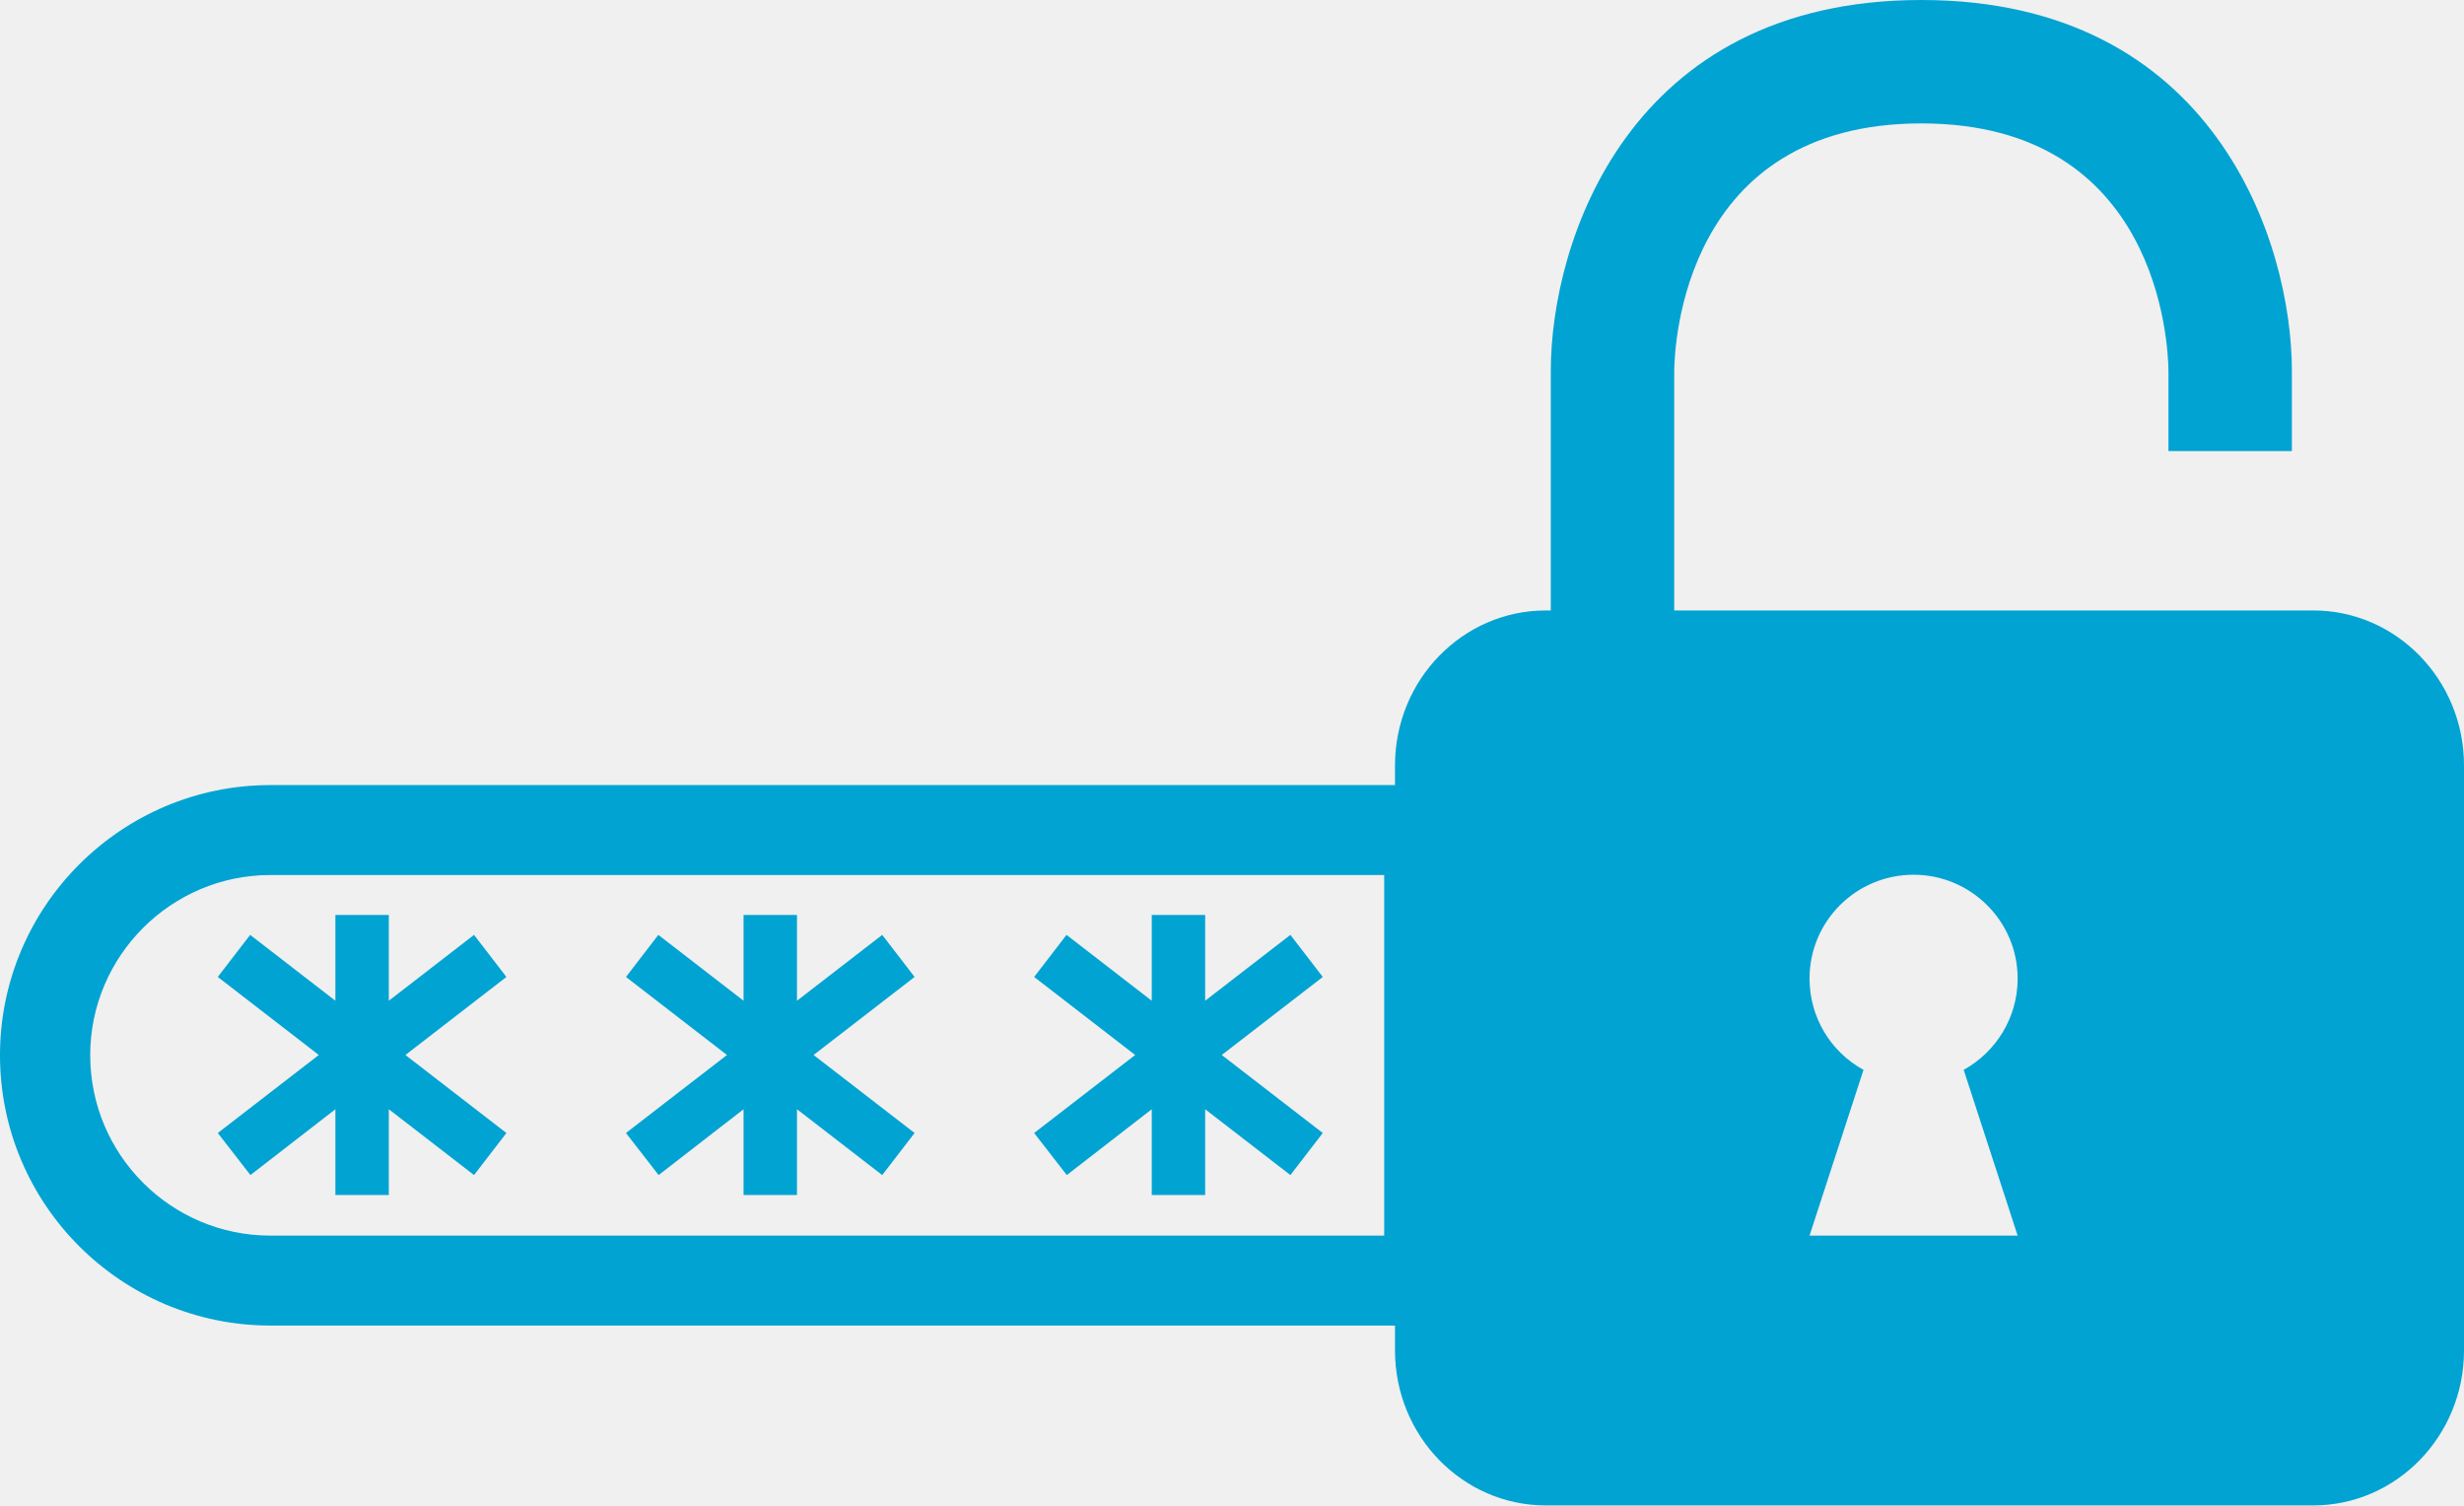
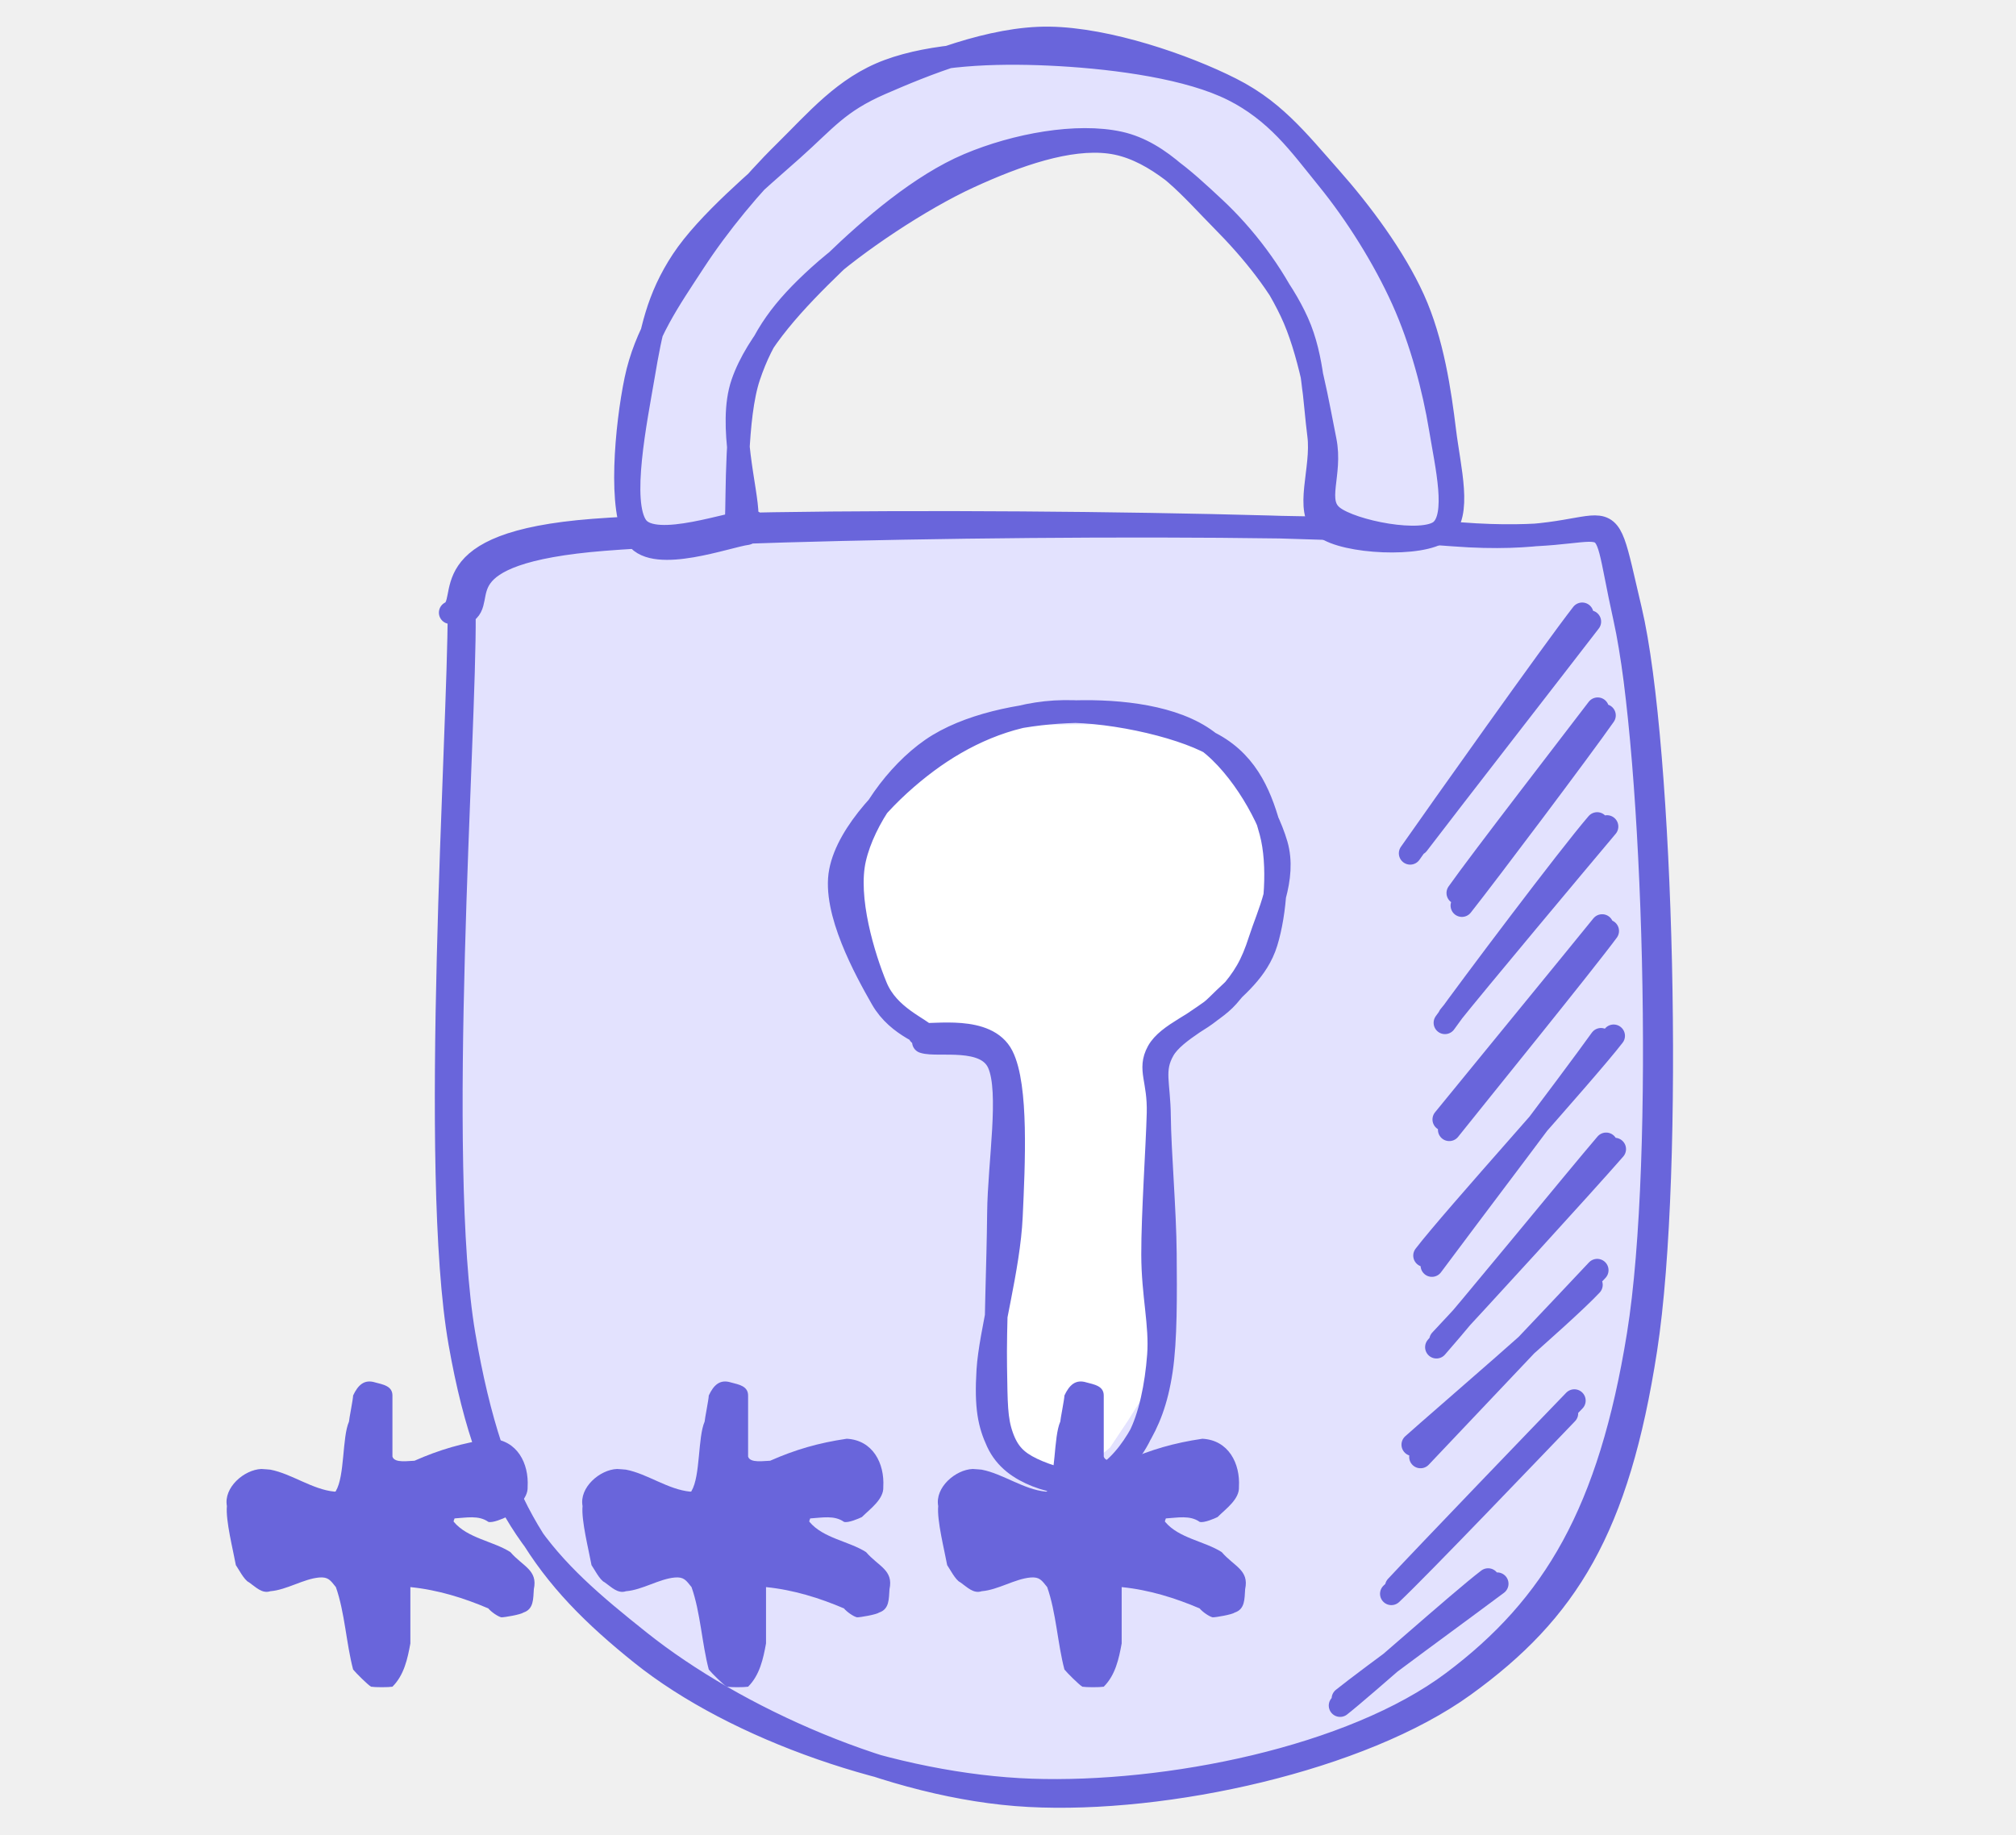
- <svg xmlns="http://www.w3.org/2000/svg" width="178pt" height="108.751pt" version="1.1" viewBox="0 0 178 108.751" id="svg4">
-   <defs id="defs4" />
-   <g fill="#00a3d2" id="g4" transform="matrix(0.1665924,0,0,0.1665924,-11.91499,-37.48329)">
-     <path d="M 1074.6,489.72 H 797.52 v -103.8 c 0.121,-11.16 3.961,-107.4 107.16,-107.4 103.2,0 107.04,96.238 107.16,107.28 v 34.801 h 53.52 V 385.8 C 1065.36,330.12 1031.758,225 904.68,225 777.6,225 744,330.12 744,385.8 v 103.92 h -2.16 c -36.121,0 -65.398,30.121 -65.398,67.199 v 8.52 h -487.68 c -64.559,0 -117.24,52.559 -117.24,117.12 0,64.801 52.68,117.24 117.24,117.24 h 487.68 v 10.801 c 0,37.078 29.281,67.199 65.398,67.199 h 332.76 c 36.121,0 65.398,-30.121 65.398,-67.199 v -253.68 c 0,-37.082 -29.281,-67.203 -65.398,-67.203 z M 671.76,760.8 h -483 c -43.078,0 -78.121,-35.039 -78.121,-78.238 0,-42.961 35.039,-78.121 78.121,-78.121 h 483 z m 274.68,0 H 856.202 L 879.6,688.921 c -14.039,-7.68 -23.398,-22.559 -23.398,-39.602 0,-24.84 20.16,-45 45.121,-45 24.84,0 45.121,20.16 45.121,45 0,17.039 -9.48,31.922 -23.398,39.602 z" id="path1" />
-     <path d="m 247.32,682.48 43.801,33.828 -14.043,18.238 -36.957,-28.547 v 37.199 h -23.16 v -37.199 l -36.84,28.547 -14.16,-18.238 43.801,-33.828 -43.801,-33.84 14.039,-18.242 36.961,28.562 v -37.199 h 23.16 v 37.199 l 36.957,-28.562 14.043,18.242 z" id="path2" />
-     <path d="m 424.32,682.48 43.801,33.828 -14.043,18.238 -36.957,-28.547 v 37.199 h -23.16 v -37.199 l -36.84,28.547 -14.16,-18.238 43.801,-33.828 -43.801,-33.84 14.039,-18.242 36.961,28.562 v -37.199 h 23.16 v 37.199 l 36.957,-28.562 14.043,18.242 z" id="path3" />
-     <path d="m 601.32,682.48 43.801,33.828 -14.043,18.238 -36.957,-28.547 v 37.199 h -23.16 v -37.199 l -36.84,28.547 -14.16,-18.238 43.801,-33.828 -43.801,-33.84 14.039,-18.242 36.961,28.562 v -37.199 h 23.16 v 37.199 l 36.957,-28.562 14.043,18.242 z" id="path4" />
-   </g>
+ <svg xmlns="http://www.w3.org/2000/svg" width="178" height="162" viewBox="0 0 178 162" fill="none">
+   <path fill-rule="evenodd" clip-rule="evenodd" d="M40.333 54.382L38.555 94.313L39.773 111.754L40.128 118.907L41.083 123.59L44.35 131.942L48.944 137.693L52.547 143.333L58.554 147.755L62.536 150.239L72.363 154.486L83.15 156.361L91.121 158.708L101.174 157.525L110.808 156.719L115.983 154.049L124.511 151.377L129.276 148.71L133.701 143.947L139.666 135.877L142.001 128.136L145.746 118.192L145.188 111.065L145.489 94.368L145.873 75.255L143.227 59.778L142.022 47.469L138.595 46.834L102.952 45.47L56.917 46.75L46.072 49.121L41.932 50.682L39.568 53.43" fill="#E3E2FE" />
+   <path d="M41.001 54.286C41.086 64.88 38.377 102.581 40.978 117.876C43.579 133.17 48.265 139.346 56.612 146.047C64.96 152.746 79.121 157.662 91.065 158.078C103.009 158.492 119.347 155.242 128.277 148.543C137.206 141.842 142.112 133.527 144.641 117.874C147.169 102.221 146.061 66.413 143.446 54.622C140.83 42.829 143.97 48.286 128.948 47.124C113.925 45.962 67.961 46.477 53.305 47.648C38.649 48.82 43.205 53.068 41.016 54.152M40.526 53.98C40.54 64.614 37.925 103.418 40.592 118.587C43.257 133.755 48.147 138.325 56.525 144.991C64.901 151.655 78.726 157.935 90.854 158.577C102.981 159.221 120.212 155.413 129.289 148.844C138.368 142.277 142.872 134.995 145.321 119.168C147.767 103.343 146.805 65.87 143.977 53.884C141.148 41.898 143.615 48.429 128.348 47.251C113.081 46.072 67.14 45.673 52.374 46.816C37.607 47.956 41.778 53.091 39.752 54.102" stroke="#6965DB" stroke-width="2" stroke-linecap="round" />
+   <path fill-rule="evenodd" clip-rule="evenodd" d="M64.793 45.726L66.36 36.696L65.598 34.45L67.338 30.767L70.42 26.505L74.816 21.06L81.909 16.913L89.942 14.495L95.613 12.853L97.755 13.213L103.819 15.269L106.552 18.581L109.967 22.379L114.45 27.239L114.904 34.394L117.153 38.921L116.031 44.501L116.765 45.545L118.863 47.356L126.164 47.678L127.744 46.78L128.76 44.705L123.882 25.823L120.641 20.483L116.351 15.876L112.809 11.073L108.617 7.366L101.352 5.43L93.263 3.311L84.245 5.143L77.73 7.862L76.001 8.098L62.117 19.853L59.537 24.56L55.773 32.322L55.037 39.528L56.063 44.893L56.564 47.172L59.64 46.864L66.165 46.039" fill="#E3E2FE" />
+   <path d="M65.004 46.011C65.117 43.823 64.924 36.849 66.142 33.241C67.361 29.631 69.08 27.286 72.314 24.353C75.548 21.422 81.273 17.609 85.544 15.645C89.816 13.681 94.332 12.115 97.942 12.566C101.555 13.016 104.544 15.857 107.219 18.348C109.893 20.839 112.356 24.087 113.986 27.512C115.618 30.934 116.389 35.868 117.006 38.886C117.622 41.904 115.992 44.289 117.69 45.618C119.388 46.949 125.617 48.172 127.195 46.867C128.773 45.561 127.717 41.189 127.157 37.788C126.597 34.387 125.494 30.125 123.838 26.46C122.183 22.796 119.746 18.903 117.222 15.798C114.698 12.693 112.791 9.909 108.696 7.836C104.601 5.762 97.808 3.429 92.655 3.353C87.501 3.278 81.553 5.743 77.771 7.387C73.991 9.031 72.888 10.617 69.967 13.218C67.043 15.822 62.431 19.677 60.238 23.003C58.049 26.328 57.482 29.252 56.819 33.175C56.153 37.096 54.65 44.39 56.252 46.533C57.851 48.673 64.776 45.98 66.427 46.025M65.97 45.51C65.984 43.348 64.265 37.553 65.542 33.846C66.817 30.136 70.296 26.479 73.626 23.259C76.955 20.039 81.318 16.302 85.521 14.528C89.722 12.752 95.108 11.79 98.838 12.611C102.569 13.432 105.283 16.807 107.903 19.449C110.526 22.09 113.146 25.303 114.567 28.466C115.987 31.628 116.03 35.405 116.425 38.42C116.82 41.433 115.124 45.143 116.937 46.551C118.751 47.96 125.539 48.297 127.31 46.876C129.081 45.458 127.978 41.443 127.562 38.035C127.145 34.627 126.501 30.165 124.81 26.43C123.116 22.692 120.195 18.759 117.413 15.619C114.63 12.482 112.247 9.393 108.117 7.589C103.987 5.785 97.578 5.021 92.633 4.795C87.689 4.569 82.35 4.788 78.451 6.235C74.548 7.681 72.088 10.654 69.228 13.47C66.368 16.285 63.472 19.787 61.29 23.132C59.107 26.479 56.976 29.49 56.129 33.547C55.285 37.604 54.577 45.213 56.212 47.476C57.849 49.741 64.267 47.342 65.945 47.13" stroke="#6965DB" stroke-width="2" stroke-linecap="round" />
+   <path d="M140.37 54.896C137.884 58.132 127.704 71.229 125.185 74.543M139.697 54.209C137.098 57.547 127.005 71.788 124.51 75.356" stroke="#6965DB" stroke-width="2" stroke-linecap="round" />
+   <path d="M141.663 63.176C139.661 66.041 131.311 77.15 129.077 79.973M141.065 62.591C139.021 65.279 130.631 76.136 128.717 78.862" stroke="#6965DB" stroke-width="2" stroke-linecap="round" />
+   <path d="M141.888 72.992C139.475 75.859 130.268 86.848 127.966 89.746M141.02 72.726C138.503 75.65 129.775 87.248 127.58 90.324" stroke="#6965DB" stroke-width="2" stroke-linecap="round" />
+   <path d="M141.948 82.215C139.815 85.106 130.308 96.821 127.961 99.771M141.459 81.737C139.298 84.412 129.816 95.989 127.479 98.861" stroke="#6965DB" stroke-width="2" stroke-linecap="round" />
+   <path d="M141.357 91.784C138.885 95.248 128.808 108.535 126.428 111.76M142.474 91.476C139.917 94.792 128.38 107.493 125.781 110.883" stroke="#6965DB" stroke-width="2" stroke-linecap="round" />
+   <path d="M142.568 101.479C140.028 104.403 129.867 115.528 127.195 118.356M141.811 101.018C139.212 104.055 129.477 115.975 126.828 118.97" stroke="#6965DB" stroke-width="2" stroke-linecap="round" />
+   <path d="M141.023 112.172C138.591 114.775 128.028 125.905 125.422 128.664M140.51 113.465C138.008 116.147 127.36 125.233 124.742 127.582" stroke="#6965DB" stroke-width="2" stroke-linecap="round" />
+   <path d="M139.004 123.69C136.501 126.275 125.952 137.248 123.287 140.108M138.343 124.817C135.805 127.454 125.487 138.261 122.848 140.75" stroke="#6965DB" stroke-width="2" stroke-linecap="round" />
+   <path d="M132.192 139.862C129.854 141.624 120.87 148.168 118.574 150.012M131.39 139.496C128.97 141.333 120.524 148.89 118.322 150.621" stroke="#6965DB" stroke-width="2" stroke-linecap="round" />
+   <path fill-rule="evenodd" clip-rule="evenodd" d="M82.635 92.312L78.277 89.015L78.672 88.878L75.628 79.686L74.492 76.052L75.038 74.107L78.625 69.544L83.618 65.186L86.692 64.071L93.777 63.986L99.918 63.928L103.905 64.421L106.038 66.068L109.333 67.639L110.251 69.448L112.438 73.188L112.702 81.928L111.674 82.93L110.907 85.557L107.828 89.234L101.273 92.919L102.785 120.401L99.549 125.521L98.006 127.838L96.131 129.414L93.17 130.237L92.22 130.033L90.136 129.233L88.833 126.594L87.838 95.255L88.939 93.322L86.041 91.294L80.953 91.155" fill="white" />
+   <path d="M82.821 92.061C82.066 91.433 79.291 90.72 77.854 88.203C76.417 85.687 73.528 80.444 74.196 76.958C74.862 73.472 78.696 69.638 81.852 67.289C85.009 64.939 88.923 63.114 93.135 62.857C97.348 62.603 103.957 63.989 107.132 65.757C110.31 67.526 111.416 70.565 112.196 73.475C112.977 76.384 112.606 80.663 111.82 83.212C111.035 85.764 109.078 87.166 107.481 88.775C105.883 90.384 103.106 91.275 102.233 92.865C101.363 94.455 102.327 95.325 102.25 98.312C102.172 101.3 101.76 107.227 101.767 110.788C101.772 114.349 102.487 116.981 102.285 119.676C102.085 122.374 101.52 125.126 100.556 126.965C99.592 128.805 98.077 130.256 96.501 130.715C94.927 131.171 92.448 130.36 91.11 129.713C89.774 129.066 89.014 128.341 88.481 126.836C87.949 125.331 87.968 123.964 87.914 120.681C87.86 117.397 88.116 111.599 88.158 107.14C88.203 102.68 89.278 96.445 88.172 93.924C87.069 91.402 82.779 92.435 81.532 92.014M82.019 91.607C81.222 90.762 78.454 89.789 77.362 87.157C76.273 84.525 74.662 79.312 75.478 75.815C76.292 72.315 79.143 68.317 82.252 66.16C85.362 64.003 90.169 63.062 94.13 62.874C98.091 62.686 102.925 63.083 106.02 65.033C109.118 66.985 111.834 71.584 112.705 74.58C113.572 77.574 111.949 80.773 111.234 83.008C110.519 85.244 109.835 86.371 108.417 87.992C107.001 89.615 103.738 90.962 102.732 92.736C101.725 94.509 102.351 95.638 102.377 98.63C102.405 101.62 102.866 106.949 102.894 110.682C102.922 114.417 102.955 118.291 102.544 121.038C102.13 123.783 101.408 125.54 100.42 127.161C99.432 128.781 98.1 130.233 96.616 130.759C95.132 131.286 92.935 130.893 91.51 130.322C90.085 129.753 88.777 128.889 88.062 127.335C87.347 125.78 87.013 124.317 87.22 120.998C87.427 117.68 89.087 112.046 89.299 107.422C89.511 102.798 89.849 95.932 88.495 93.251C87.14 90.57 82.48 91.484 81.168 91.332" stroke="#6965DB" stroke-width="2" stroke-linecap="round" />
+   <path d="M28.194 139.31C26.794 139.432 25.332 140.402 23.87 140.523C23.14 140.766 22.591 140.16 21.982 139.735C21.556 139.553 21.008 138.461 20.825 138.219C20.582 136.884 19.912 134.276 20.034 133.002C19.729 131.364 21.556 129.787 23.079 129.727C23.261 129.727 23.809 129.787 23.87 129.787C25.758 130.151 27.585 131.546 29.534 131.728C29.595 131.728 29.656 131.728 29.656 131.668C30.448 130.333 30.204 126.937 30.813 125.542C30.813 125.36 31.178 123.54 31.178 123.237C31.605 122.327 32.153 121.781 33.127 122.084C33.797 122.266 34.65 122.388 34.65 123.237V128.635C34.833 129.242 36.111 128.999 36.599 128.999C38.791 128.028 40.862 127.422 43.359 127.058C45.673 127.179 46.708 129.242 46.586 131.304C46.647 132.396 45.429 133.245 44.699 133.973C44.455 134.094 43.48 134.519 43.115 134.397C42.262 133.791 41.166 134.033 40.131 134.094C40.131 134.155 40.009 134.337 40.07 134.397C41.288 135.853 43.541 136.096 45.064 137.066C46.16 138.34 47.5 138.643 47.135 140.341C47.074 141.191 47.135 142.1 46.221 142.404C45.977 142.586 44.577 142.828 44.272 142.828C43.968 142.768 43.359 142.343 43.115 142.04C40.983 141.13 38.669 140.402 36.233 140.159V145.133C35.99 146.468 35.685 147.923 34.65 148.955C34.284 149.015 33.127 149.015 32.762 148.955C32.457 148.773 31.422 147.741 31.178 147.438C30.569 145.133 30.448 142.404 29.656 140.159C29.169 139.553 28.986 139.25 28.194 139.31Z" fill="#6965DB" />
+   <path d="M59.596 139.31C58.196 139.432 56.734 140.402 55.272 140.523C54.542 140.766 53.993 140.16 53.385 139.735C52.958 139.553 52.41 138.461 52.227 138.219C51.984 136.884 51.314 134.276 51.436 133.002C51.131 131.364 52.958 129.787 54.481 129.727C54.663 129.727 55.212 129.787 55.272 129.787C57.16 130.151 58.987 131.546 60.936 131.728C60.997 131.728 61.058 131.728 61.058 131.668C61.85 130.333 61.606 126.937 62.215 125.542C62.215 125.36 62.581 123.54 62.581 123.237C63.007 122.327 63.555 121.781 64.529 122.084C65.199 122.266 66.052 122.388 66.052 123.237V128.635C66.235 129.242 67.513 128.999 68.001 128.999C70.193 128.028 72.264 127.422 74.761 127.058C77.075 127.179 78.11 129.242 77.989 131.304C78.049 132.396 76.831 133.245 76.1 133.973C75.857 134.094 74.882 134.519 74.517 134.397C73.665 133.791 72.568 134.033 71.533 134.094C71.533 134.155 71.411 134.337 71.472 134.397C72.69 135.853 74.943 136.096 76.466 137.066C77.562 138.34 78.902 138.643 78.537 140.341C78.476 141.191 78.537 142.1 77.623 142.404C77.379 142.586 75.979 142.828 75.674 142.828C75.37 142.768 74.761 142.343 74.517 142.04C72.386 141.13 70.071 140.402 67.635 140.159V145.133C67.392 146.468 67.087 147.923 66.052 148.955C65.686 149.015 64.529 149.015 64.164 148.955C63.859 148.773 62.824 147.741 62.581 147.438C61.971 145.133 61.85 142.404 61.058 140.159C60.571 139.553 60.388 139.25 59.596 139.31Z" fill="#6965DB" />
+   <path d="M90.998 139.31C89.598 139.432 88.136 140.402 86.674 140.523C85.944 140.766 85.395 140.16 84.787 139.735C84.36 139.553 83.812 138.461 83.629 138.219C83.386 136.884 82.716 134.276 82.838 133.002C82.533 131.364 84.36 129.787 85.883 129.727C86.065 129.727 86.614 129.787 86.674 129.787C88.562 130.151 90.389 131.546 92.338 131.728C92.399 131.728 92.46 131.728 92.46 131.668C93.252 130.333 93.008 126.937 93.617 125.542C93.617 125.36 93.983 123.54 93.983 123.237C94.409 122.327 94.957 121.781 95.931 122.084C96.601 122.266 97.454 122.388 97.454 123.237V128.635C97.637 129.242 98.915 128.999 99.403 128.999C101.595 128.028 103.666 127.422 106.163 127.058C108.477 127.179 109.512 129.242 109.391 131.304C109.451 132.396 108.233 133.245 107.503 133.973C107.259 134.094 106.285 134.519 105.919 134.397C105.067 133.791 103.97 134.033 102.935 134.094C102.935 134.155 102.813 134.337 102.874 134.397C104.092 135.853 106.345 136.096 107.868 137.066C108.964 138.34 110.304 138.643 109.939 140.341C109.878 141.191 109.939 142.1 109.025 142.404C108.782 142.586 107.381 142.828 107.076 142.828C106.772 142.768 106.163 142.343 105.919 142.04C103.788 141.13 101.473 140.402 99.037 140.159V145.133C98.794 146.468 98.489 147.923 97.454 148.955C97.088 149.015 95.931 149.015 95.566 148.955C95.261 148.773 94.226 147.741 93.983 147.438C93.374 145.133 93.252 142.404 92.46 140.159C91.973 139.553 91.79 139.25 90.998 139.31Z" fill="#6965DB" />
</svg>
